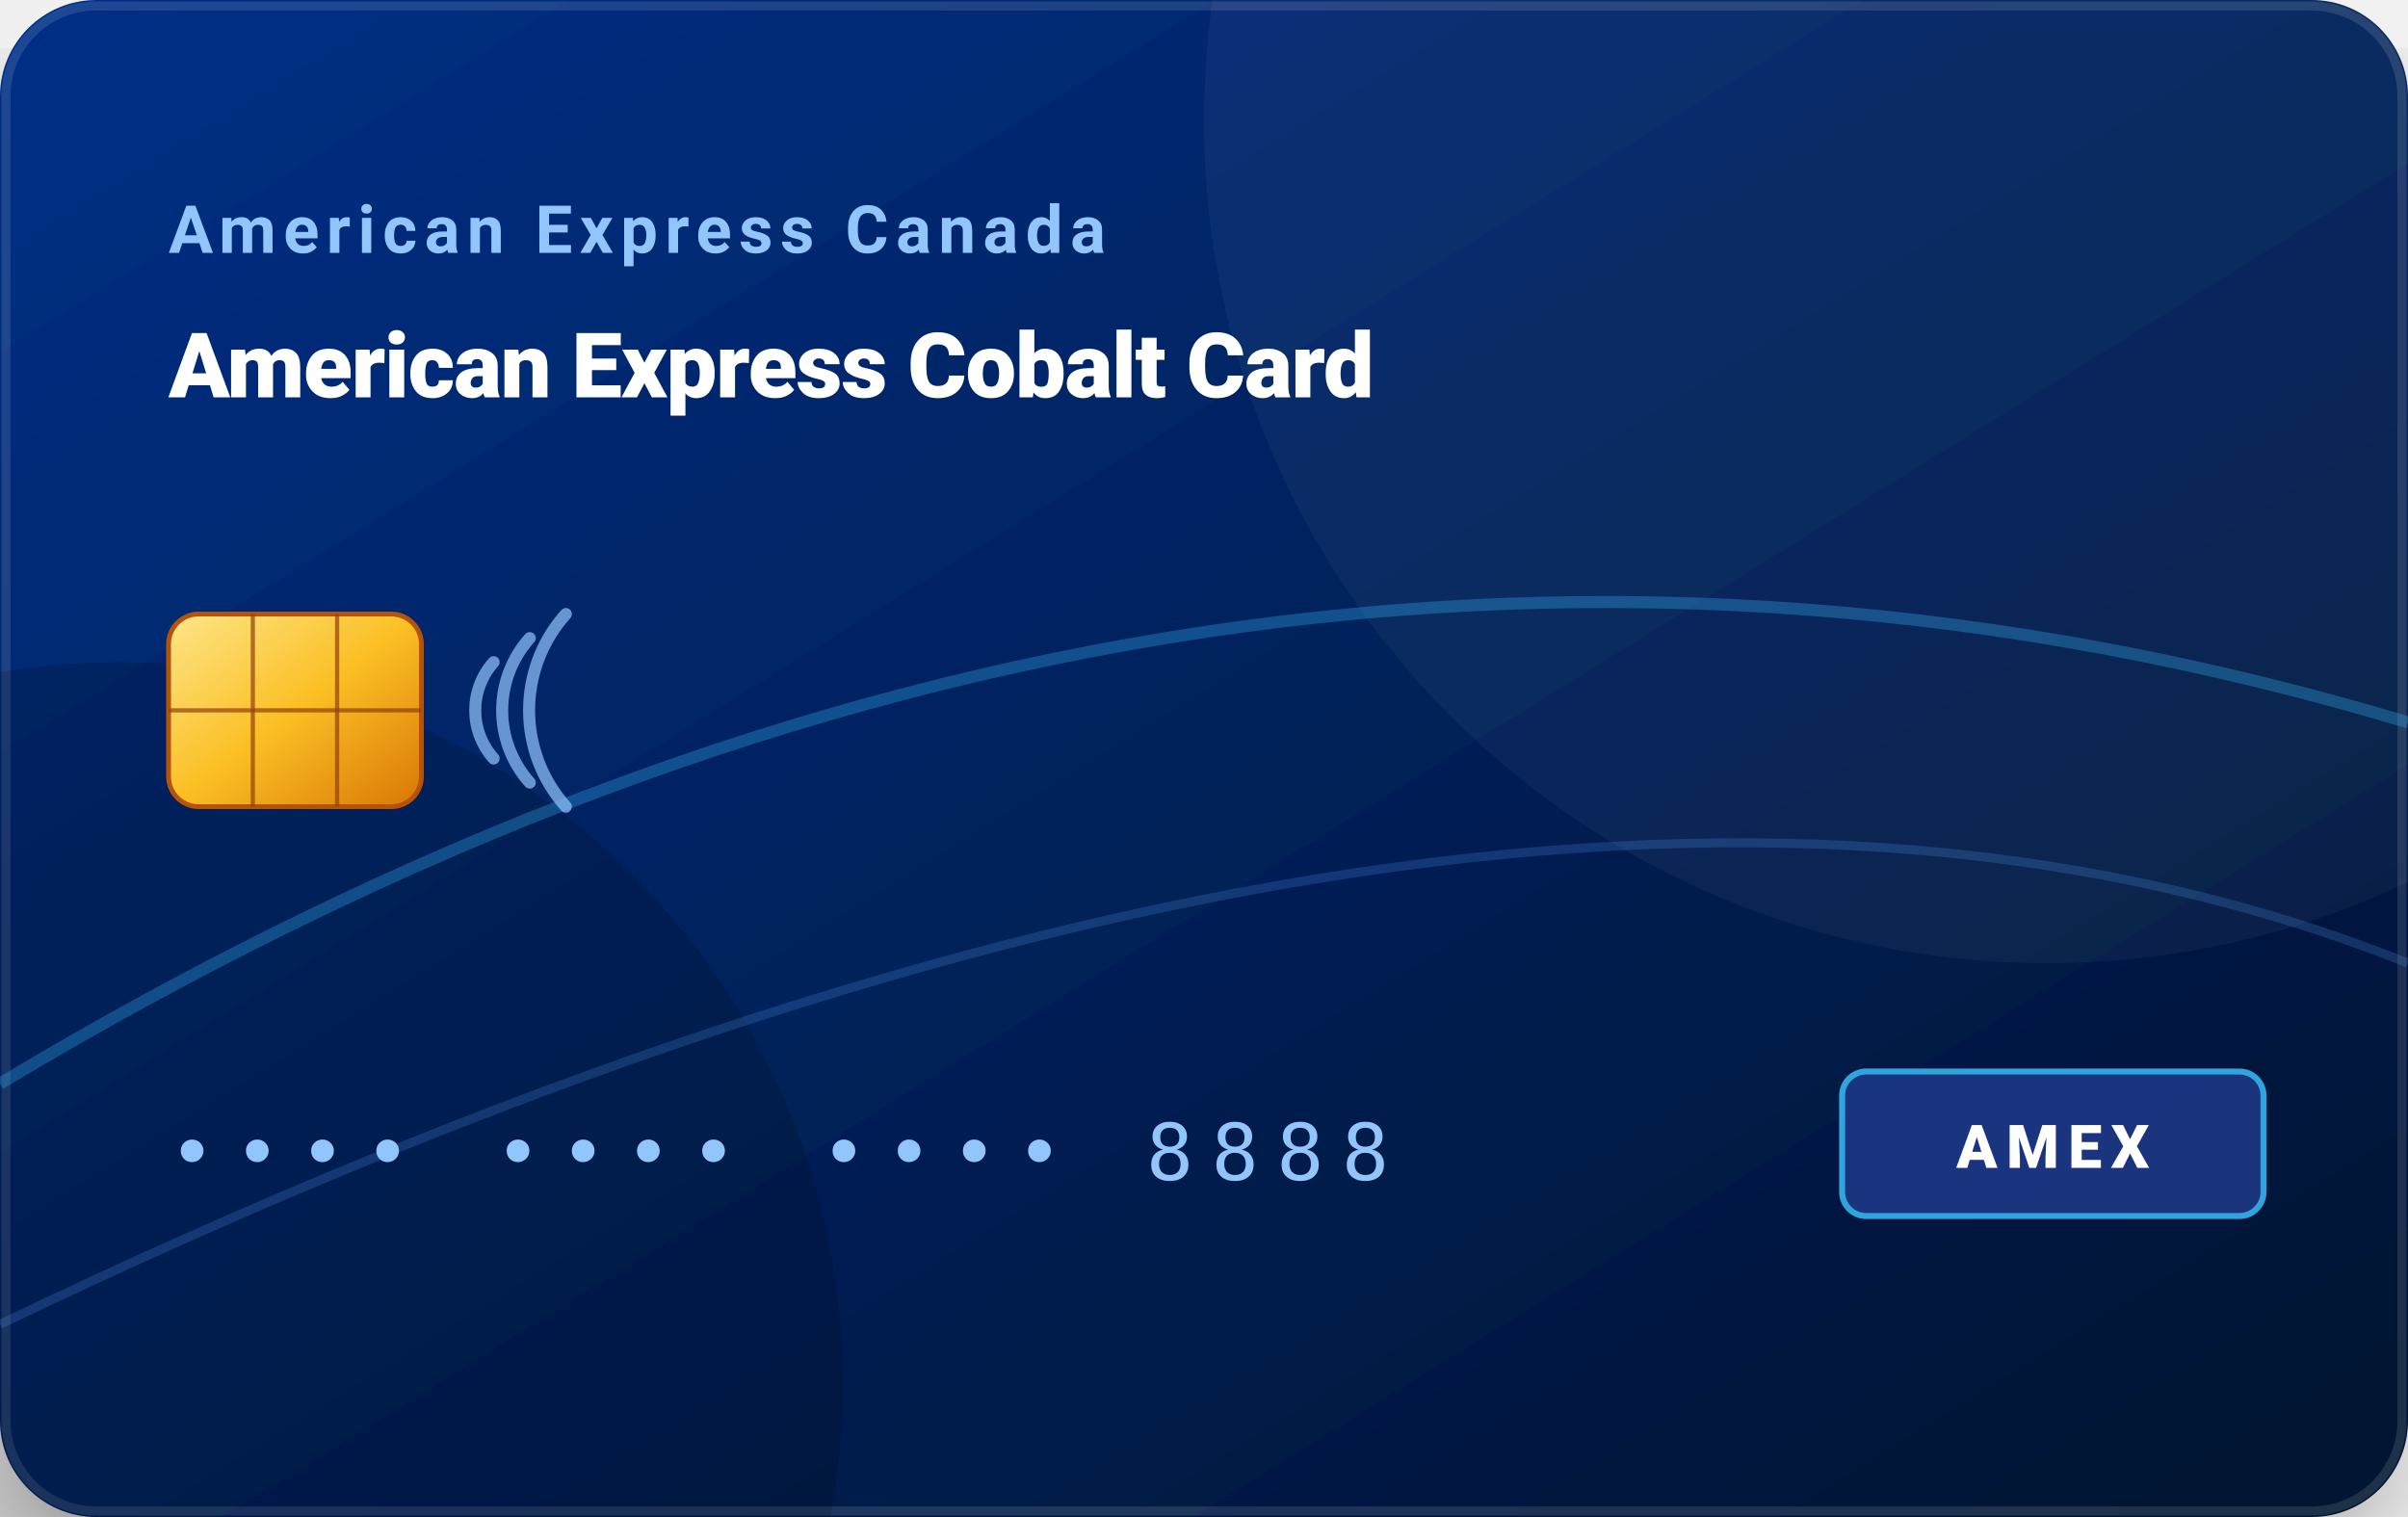
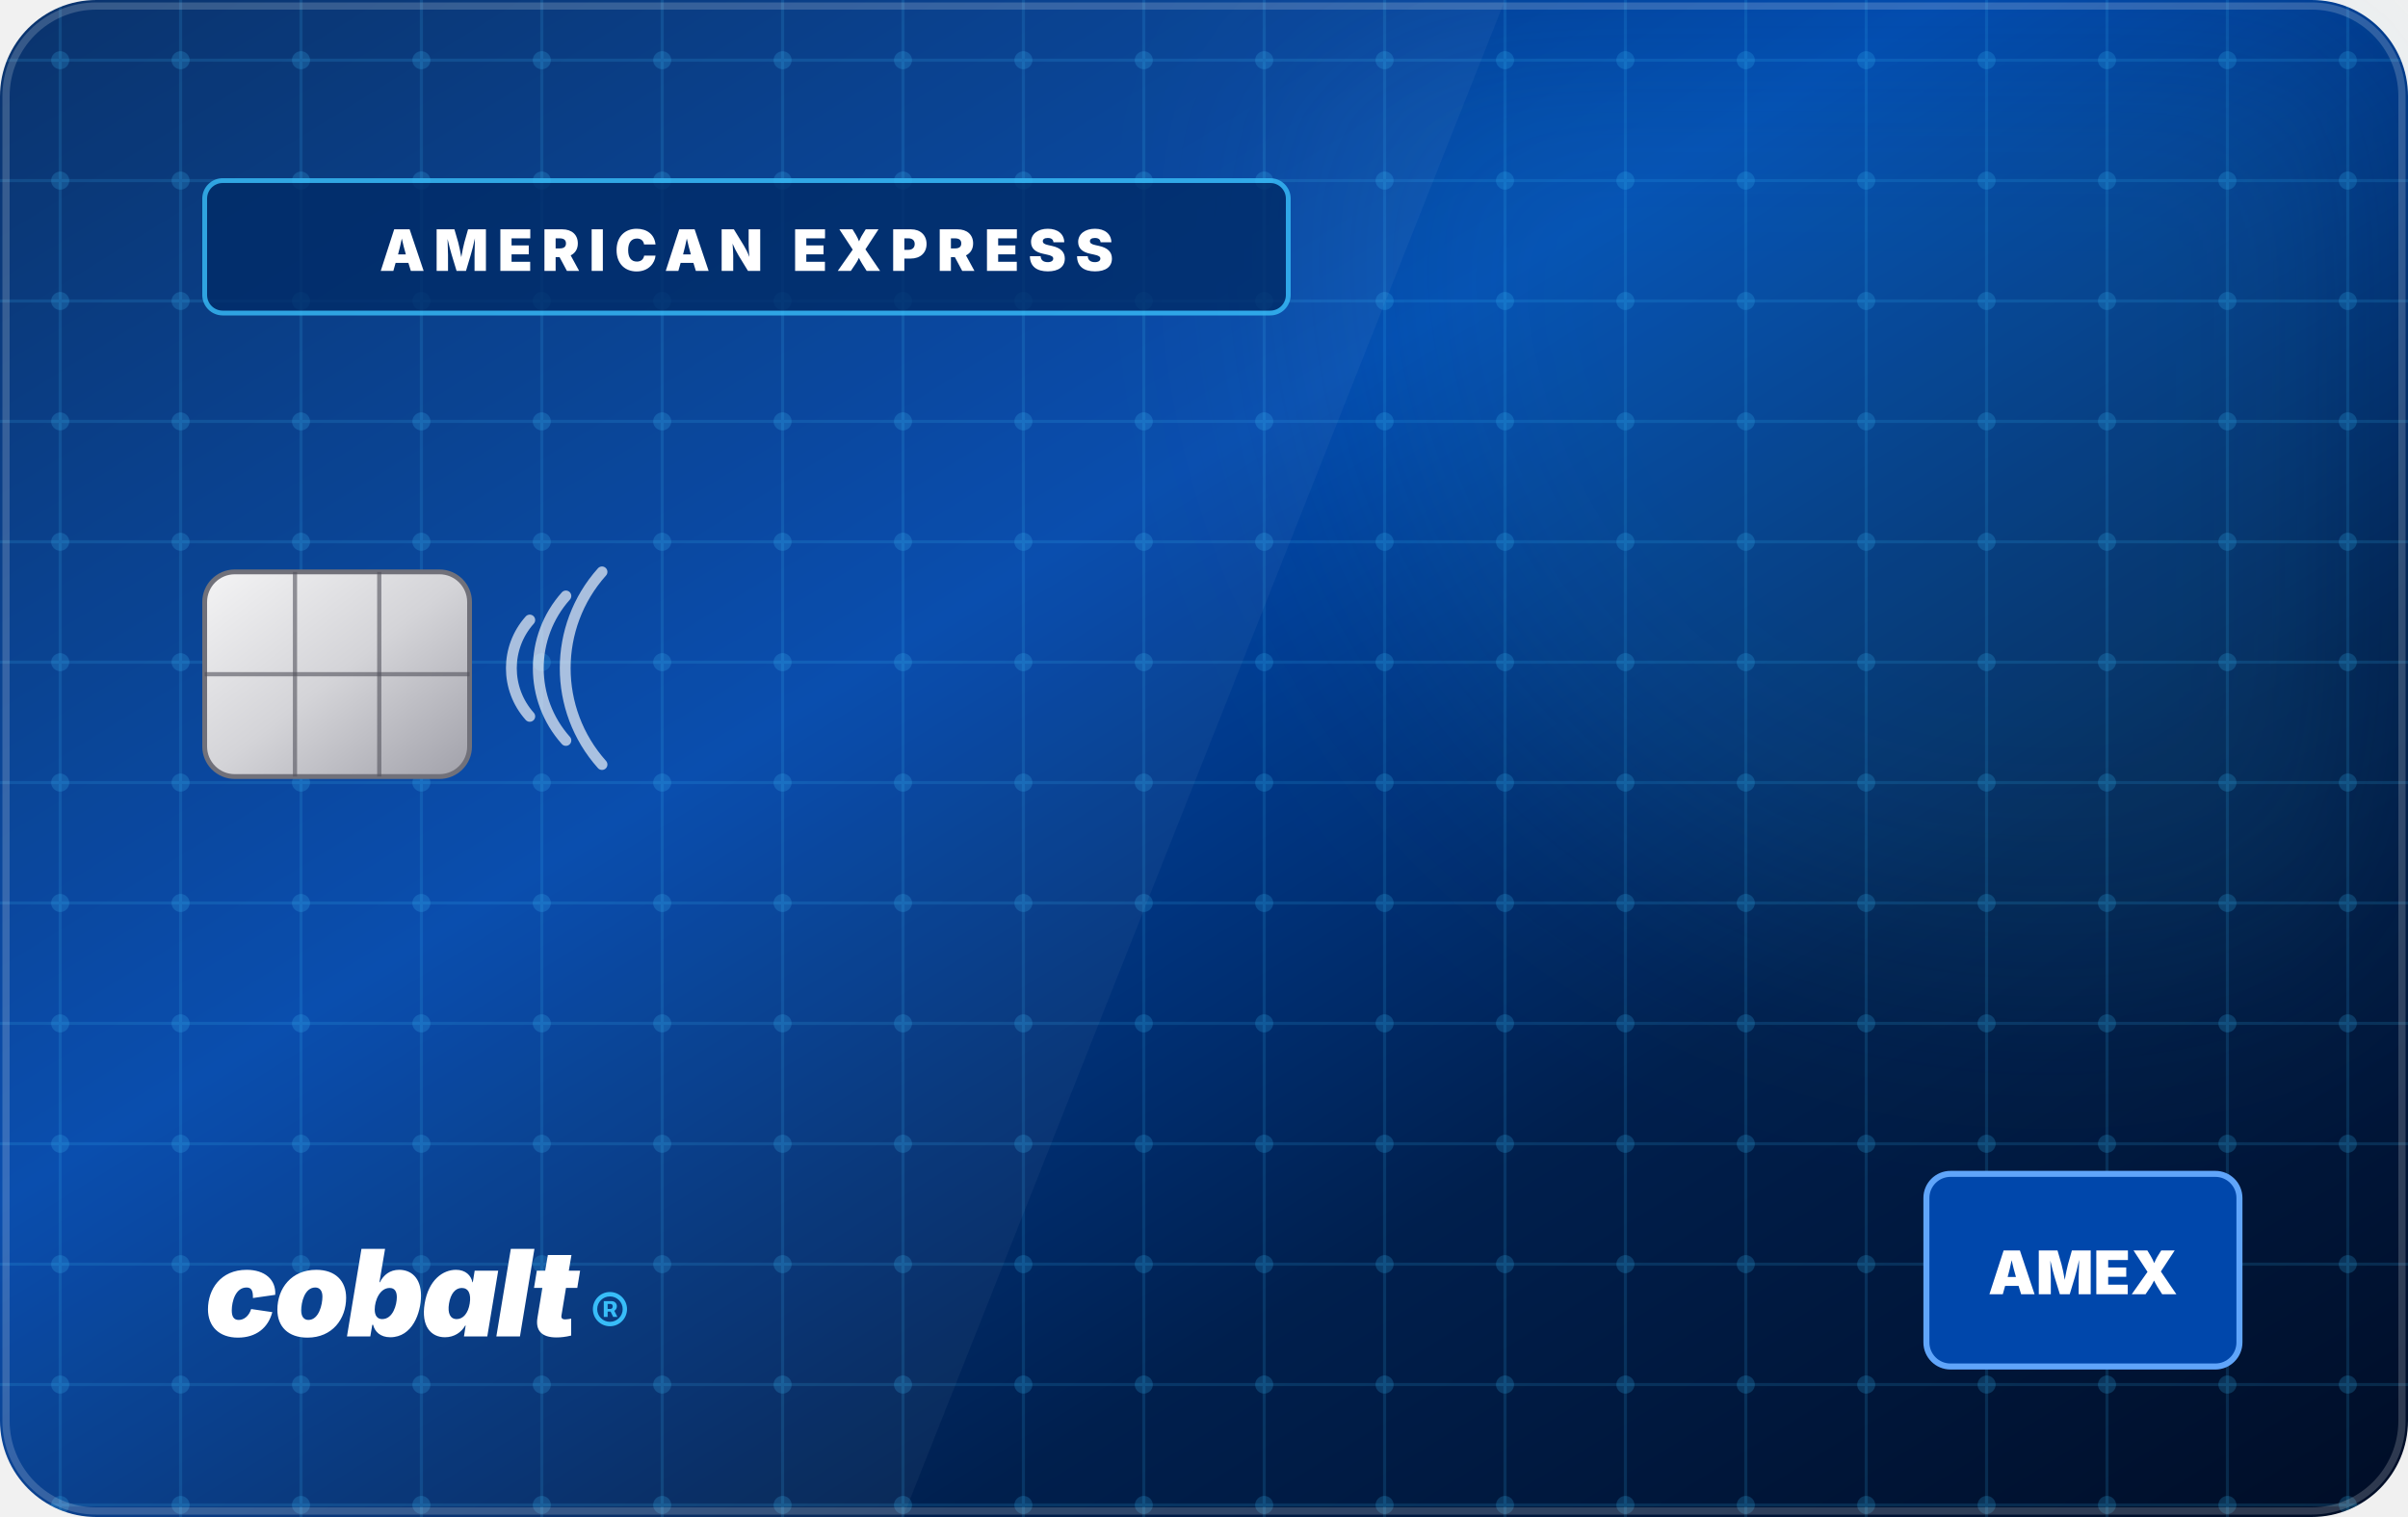
<svg xmlns="http://www.w3.org/2000/svg" viewBox="0 0 400 252" width="400" height="252">
  <defs>
-     <linearGradient id="cardBg-amex-cobalt" x1="0%" y1="0%" x2="100%" y2="100%">
-       <stop offset="0%" stop-color="#003087" />
-       <stop offset="100%" stop-color="#00122e" />
+     <linearGradient id="cobaltBg" x1="0%" y1="0%" x2="100%" y2="100%">
+       <stop offset="0%" stop-color="#002b66" />
+       <stop offset="40%" stop-color="#0047ab" />
+       <stop offset="70%" stop-color="#001f4d" />
+       <stop offset="100%" stop-color="#000d26" />
    </linearGradient>
-     <linearGradient id="chipGrad" x1="0%" y1="0%" x2="100%" y2="100%">
+     <pattern id="cobaltGrid" width="20" height="20" patternUnits="userSpaceOnUse">
+       <path d="M 0 10 L 20 10 M 10 0 L 10 20" stroke="#38bdf8" stroke-width="0.5" opacity="0.15" />
+       <circle cx="10" cy="10" r="1.5" fill="#38bdf8" opacity="0.2" />
+     </pattern>
+   </defs>
+   <rect width="400" height="252" rx="16" fill="url(#cobaltBg)" />
+   <rect width="400" height="252" rx="16" fill="url(#cobaltGrid)" />
+   <circle cx="340" cy="40" r="120" fill="#38bdf8" opacity="0.12" filter="blur(20px)" />
+   <rect width="398" height="250" x="1" y="1" rx="15" fill="none" stroke="rgba(255,255,255,0.18)" stroke-width="1.2" />
+   <path d="M 0 0 L 250 0 L 150 252 L 0 252 Z" fill="#ffffff" opacity="0.04" />
+   <g transform="translate(34, 95)">
+     <rect width="44" height="34" rx="5" fill="url(#chipSilver)" stroke="#71717a" stroke-width="0.8" />
+     <line x1="15" y1="0" x2="15" y2="34" stroke="#52525b" stroke-width="0.7" opacity="0.6" />
+     <line x1="29" y1="0" x2="29" y2="34" stroke="#52525b" stroke-width="0.7" opacity="0.6" />
+     <line x1="0" y1="17" x2="44" y2="17" stroke="#52525b" stroke-width="0.7" opacity="0.6" />
+   </g>
+   <g transform="translate(88, 103)" stroke="#ffffff" stroke-width="1.8" fill="none" stroke-linecap="round" opacity="0.65">
+     <path d="M 0 16 A 12 12 0 0 1 0 0" />
+     <path d="M 6 20 A 18 18 0 0 1 6 -4" />
+     <path d="M 12 24 A 24 24 0 0 1 12 -8" />
+   </g>
+   <g transform="translate(34, 30)">
+     <rect width="180" height="22" rx="3" fill="#002b66" stroke="#38bdf8" stroke-width="0.8" opacity="0.8" />
+     <text x="90" y="15" font-family="-apple-system, sans-serif" font-size="9.5" font-weight="900" fill="#ffffff" letter-spacing="1.5" text-anchor="middle">AMERICAN EXPRESS</text>
+   </g>
+   <text x="34" y="222" font-family="-apple-system, sans-serif" font-size="20" font-weight="900" font-style="italic" fill="#ffffff" letter-spacing="-0.5">cobalt</text>
+   <text x="98" y="222" font-family="-apple-system, sans-serif" font-size="10" font-weight="600" fill="#38bdf8">®</text>
+   <g transform="translate(320, 195)">
+     <rect width="52" height="32" rx="4" fill="#0047ab" stroke="#60a5fa" stroke-width="1" />
+     <text x="26" y="20" font-family="-apple-system, sans-serif" font-size="10" font-weight="900" fill="#ffffff" text-anchor="middle">AMEX</text>
+   </g>
+   <defs>
+     <linearGradient id="chipSilver" x1="0%" y1="0%" x2="100%" y2="100%">
+       <stop offset="0%" stop-color="#f4f4f5" />
+       <stop offset="50%" stop-color="#d4d4d8" />
+       <stop offset="100%" stop-color="#a1a1aa" />
+     </linearGradient>
+     <linearGradient id="chipGold" x1="0%" y1="0%" x2="100%" y2="100%">
      <stop offset="0%" stop-color="#fde68a" />
      <stop offset="50%" stop-color="#fbbf24" />
      <stop offset="100%" stop-color="#d97706" />
    </linearGradient>
-     <filter id="shadow" x="-5%" y="-5%" width="110%" height="110%">
-       <feDropShadow dx="0" dy="8" stdDeviation="12" flood-color="#000000" flood-opacity="0.35" />
-     </filter>
  </defs>
-   <rect width="400" height="252" rx="16" fill="url(#cardBg-amex-cobalt)" filter="url(#shadow)" />
-   <rect width="398" height="250" x="1" y="1" rx="15" fill="none" stroke="rgba(255,255,255,0.12)" stroke-width="1.5" />
-   <circle cx="340" cy="20" r="140" fill="white" opacity="0.04" />
-   <circle cx="20" cy="230" r="120" fill="black" opacity="0.15" />
-   <path d="M 0 180 Q 200 60 400 120" fill="none" stroke="#38bdf8" stroke-width="2" opacity="0.3" />
-   <path d="M 0 220 Q 250 100 400 160" fill="none" stroke="#60a5fa" stroke-width="1.5" opacity="0.2" />
-   <text x="28" y="42" font-family="-apple-system, BlinkMacSystemFont, 'Segoe UI', Roboto, sans-serif" font-size="11" font-weight="700" letter-spacing="1.2" fill="#93c5fd" text-transform="uppercase">
-     American Express Canada
-   </text>
-   <text x="28" y="66" font-family="-apple-system, BlinkMacSystemFont, 'Segoe UI', Roboto, sans-serif" font-size="15" font-weight="800" letter-spacing="-0.2" fill="#ffffff">
-     American Express Cobalt Card
-   </text>
-   <g transform="translate(28, 102)">
-     <rect width="42" height="32" rx="5" fill="url(#chipGrad)" stroke="#b45309" stroke-width="0.8" />
-     <line x1="14" y1="0" x2="14" y2="32" stroke="#92400e" stroke-width="0.7" opacity="0.7" />
-     <line x1="28" y1="0" x2="28" y2="32" stroke="#92400e" stroke-width="0.7" opacity="0.7" />
-     <line x1="0" y1="16" x2="42" y2="16" stroke="#92400e" stroke-width="0.7" opacity="0.7" />
-   </g>
-   <g transform="translate(82, 110)" stroke="#93c5fd" stroke-width="2" fill="none" stroke-linecap="round" opacity="0.7">
-     <path d="M 0 16 A 12 12 0 0 1 0 0" />
-     <path d="M 6 20 A 18 18 0 0 1 6 -4" />
-     <path d="M 12 24 A 24 24 0 0 1 12 -8" />
-   </g>
-   <text x="28" y="196" font-family="'SF Mono', Menlo, Monaco, Consolas, monospace" font-size="13" letter-spacing="3" fill="#93c5fd">
-     •••• •••• •••• 8888
-   </text>
-   <g transform="translate(310, 192)">
-     <rect x="-4" y="-14" width="70" height="24" rx="4" fill="#1e3a8a" stroke="#38bdf8" stroke-width="1" opacity="0.85" />
-     <text x="31" y="2" font-family="-apple-system, BlinkMacSystemFont, 'Segoe UI', Roboto, sans-serif" font-size="10" font-weight="900" letter-spacing="1.5" fill="#ffffff" text-anchor="middle">
-       AMEX
-     </text>
-   </g>
</svg>
